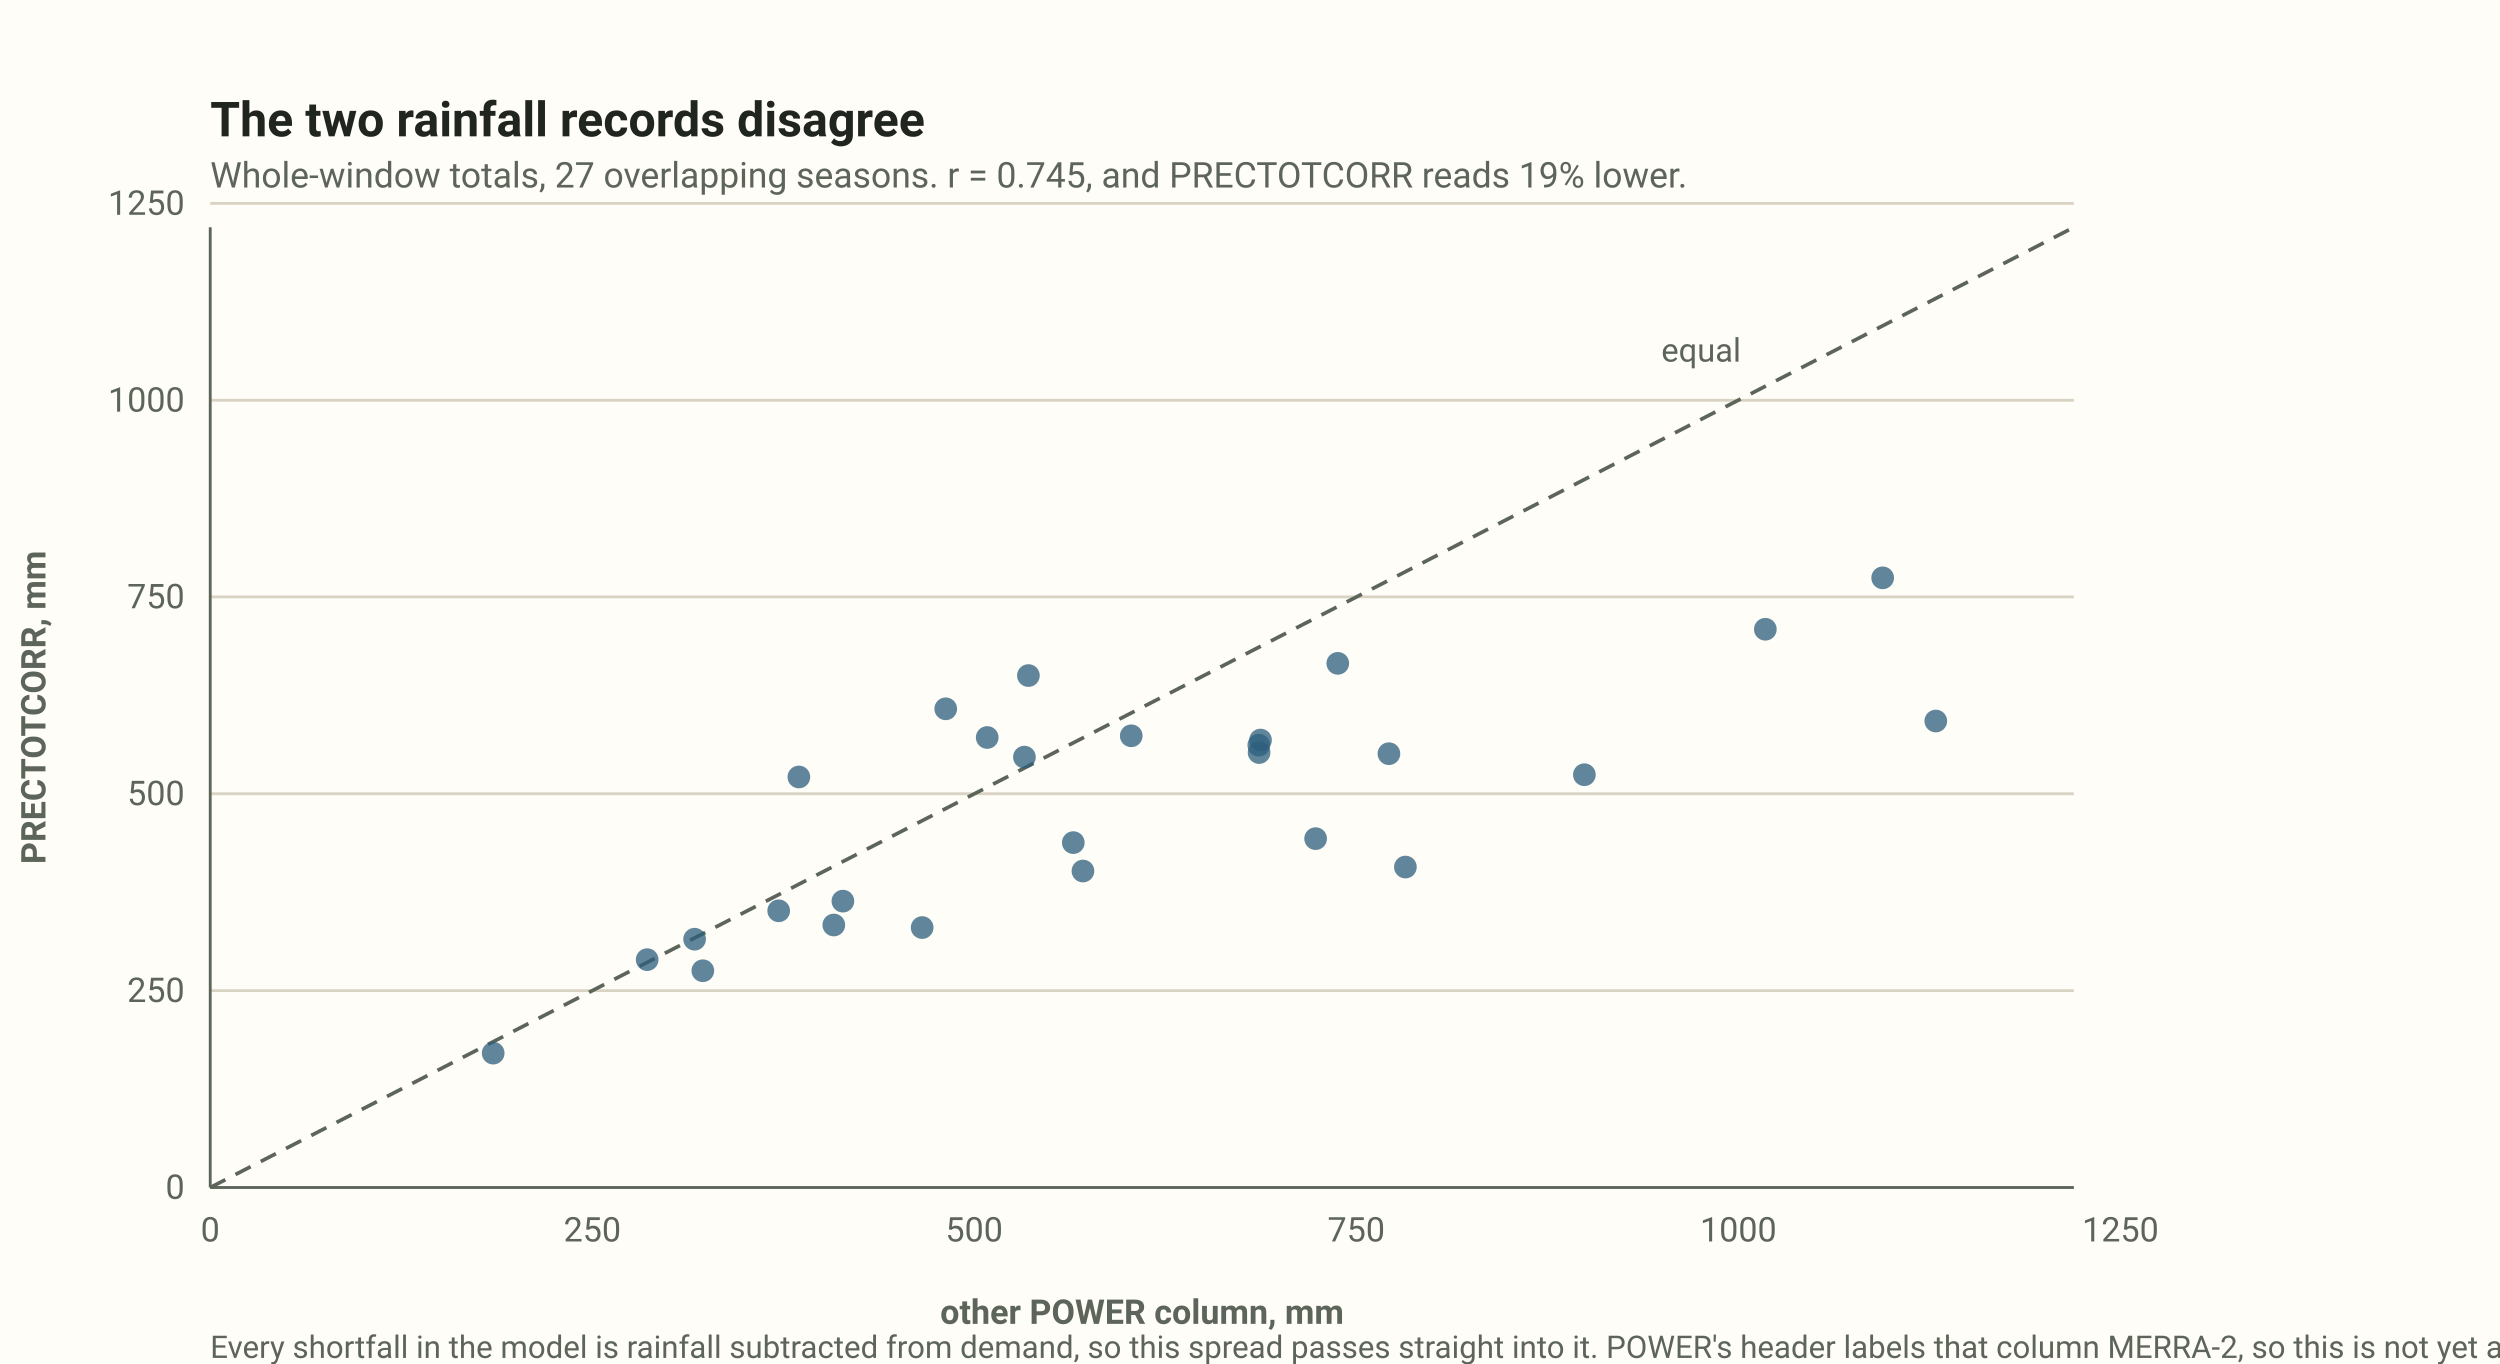
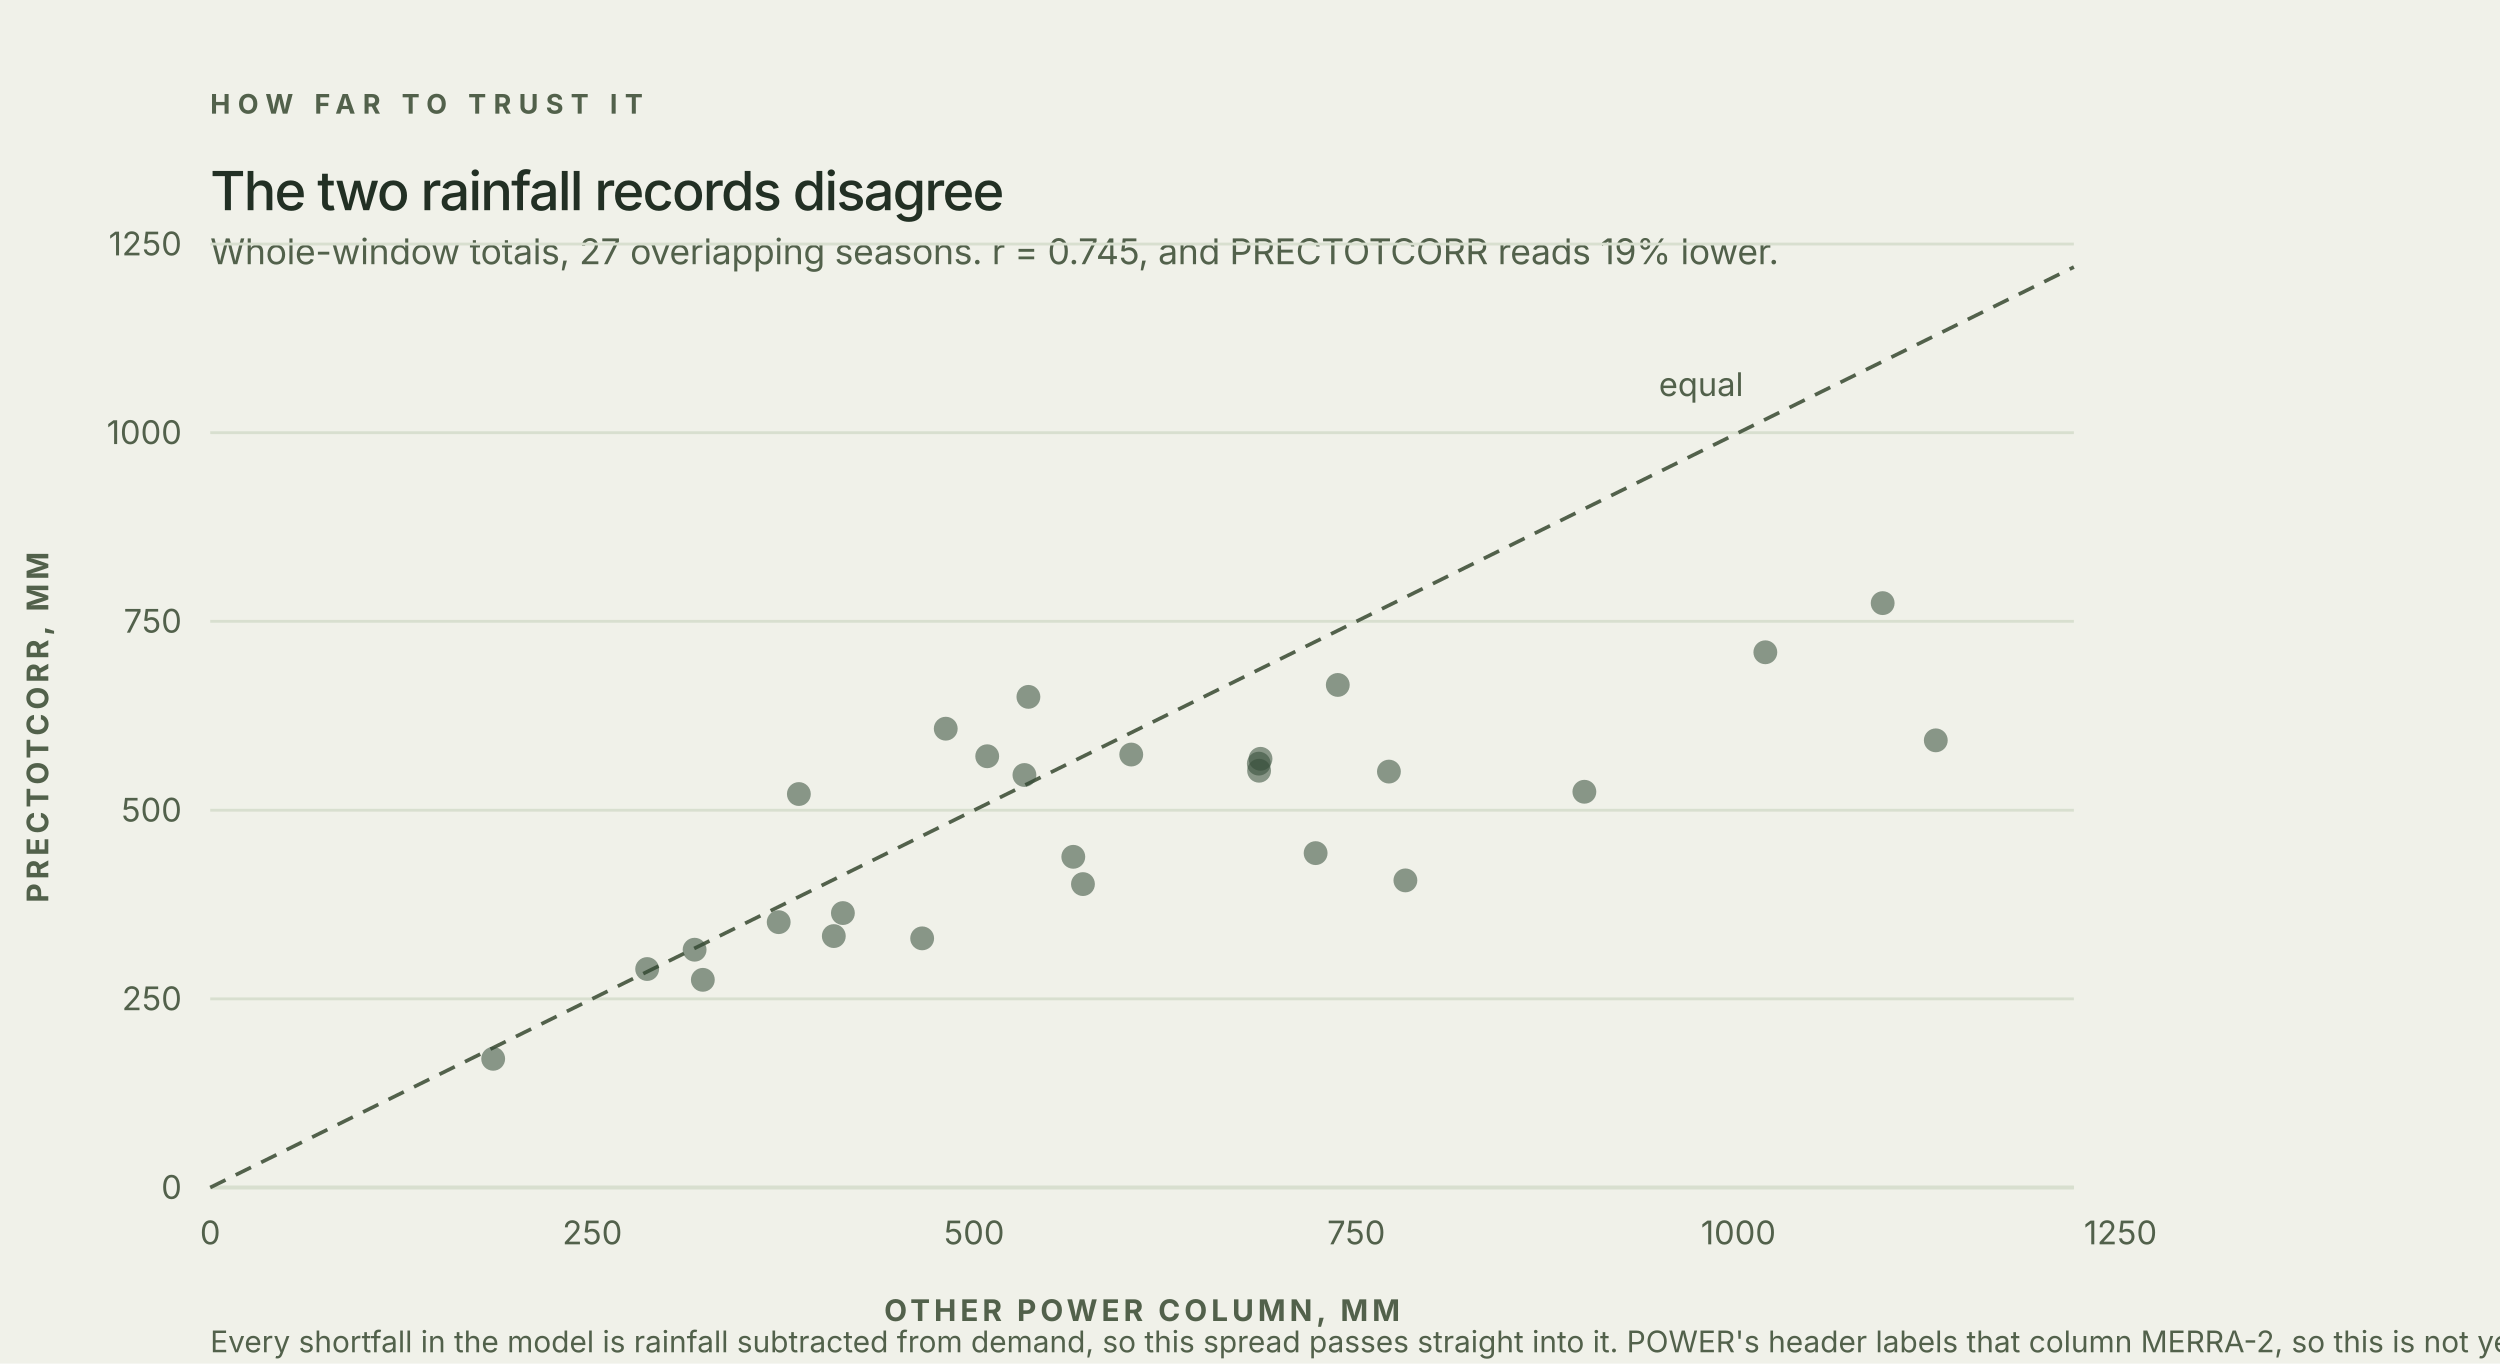
<svg xmlns="http://www.w3.org/2000/svg" width="880" height="480" viewBox="0 0 880 480">
-   <rect width="880" height="480" fill="#fffdf8" />
-   <text x="74" y="48" font-size="17" font-weight="700" fill="#20261f" font-family="system-ui, -apple-system, 'Segoe UI', Roboto, sans-serif">The two rainfall records disagree</text>
-   <text x="74" y="66" font-size="12.5" fill="#5d655a" font-family="system-ui, -apple-system, 'Segoe UI', Roboto, sans-serif">Whole-window totals, 27 overlapping seasons. r = 0.745, and PRECTOTCORR reads 19% lower.</text>
-   <line x1="74.0" y1="418.0" x2="730.0" y2="418.0" stroke="#d9d3c3" stroke-width="1.0" />
-   <line x1="74.0" y1="348.7" x2="730.0" y2="348.7" stroke="#d9d3c3" stroke-width="1.0" />
-   <line x1="74.0" y1="279.4" x2="730.0" y2="279.4" stroke="#d9d3c3" stroke-width="1.0" />
-   <line x1="74.0" y1="210.1" x2="730.0" y2="210.1" stroke="#d9d3c3" stroke-width="1.0" />
-   <line x1="74.0" y1="140.9" x2="730.0" y2="140.9" stroke="#d9d3c3" stroke-width="1.0" />
-   <line x1="74.0" y1="71.6" x2="730.0" y2="71.6" stroke="#d9d3c3" stroke-width="1.0" />
-   <line x1="74.0" y1="418.0" x2="730.0" y2="418.0" stroke="#5d655a" stroke-width="1.0" />
-   <line x1="74.0" y1="80.0" x2="74.0" y2="418.0" stroke="#5d655a" stroke-width="1.0" />
-   <text x="65.0" y="422.0" font-size="12" fill="#5d655a" text-anchor="end" font-weight="400" font-family="system-ui, -apple-system, 'Segoe UI', Roboto, sans-serif">0</text>
-   <text x="65.0" y="352.7" font-size="12" fill="#5d655a" text-anchor="end" font-weight="400" font-family="system-ui, -apple-system, 'Segoe UI', Roboto, sans-serif">250</text>
-   <text x="65.0" y="283.4" font-size="12" fill="#5d655a" text-anchor="end" font-weight="400" font-family="system-ui, -apple-system, 'Segoe UI', Roboto, sans-serif">500</text>
-   <text x="65.0" y="214.1" font-size="12" fill="#5d655a" text-anchor="end" font-weight="400" font-family="system-ui, -apple-system, 'Segoe UI', Roboto, sans-serif">750</text>
-   <text x="65.0" y="144.9" font-size="12" fill="#5d655a" text-anchor="end" font-weight="400" font-family="system-ui, -apple-system, 'Segoe UI', Roboto, sans-serif">1000</text>
-   <text x="65.0" y="75.6" font-size="12" fill="#5d655a" text-anchor="end" font-weight="400" font-family="system-ui, -apple-system, 'Segoe UI', Roboto, sans-serif">1250</text>
-   <text x="74.0" y="437.0" font-size="12" fill="#5d655a" text-anchor="middle" font-weight="400" font-family="system-ui, -apple-system, 'Segoe UI', Roboto, sans-serif">0</text>
-   <text x="208.5" y="437.0" font-size="12" fill="#5d655a" text-anchor="middle" font-weight="400" font-family="system-ui, -apple-system, 'Segoe UI', Roboto, sans-serif">250</text>
-   <text x="342.9" y="437.0" font-size="12" fill="#5d655a" text-anchor="middle" font-weight="400" font-family="system-ui, -apple-system, 'Segoe UI', Roboto, sans-serif">500</text>
-   <text x="477.4" y="437.0" font-size="12" fill="#5d655a" text-anchor="middle" font-weight="400" font-family="system-ui, -apple-system, 'Segoe UI', Roboto, sans-serif">750</text>
-   <text x="611.9" y="437.0" font-size="12" fill="#5d655a" text-anchor="middle" font-weight="400" font-family="system-ui, -apple-system, 'Segoe UI', Roboto, sans-serif">1000</text>
-   <text x="746.4" y="437.0" font-size="12" fill="#5d655a" text-anchor="middle" font-weight="400" font-family="system-ui, -apple-system, 'Segoe UI', Roboto, sans-serif">1250</text>
-   <text x="402.0" y="466.0" font-size="12" fill="#5d655a" text-anchor="middle" font-weight="600" font-family="system-ui, -apple-system, 'Segoe UI', Roboto, sans-serif">other POWER column, mm</text>
-   <text x="16.0" y="249.0" font-size="12" fill="#5d655a" text-anchor="middle" font-weight="600" font-family="system-ui, -apple-system, 'Segoe UI', Roboto, sans-serif" transform="rotate(-90 16.0 249.0)">PRECTOTCORR, mm</text>
-   <path d="M 74.0 418.0 L 730.0 80.0" fill="none" stroke="#5d655a" stroke-width="1.3" stroke-linejoin="round" stroke-dasharray="6 4" />
-   <text x="598.8" y="127.3" font-size="11.5" fill="#5d655a" text-anchor="middle" font-weight="400" font-family="system-ui, -apple-system, 'Segoe UI', Roboto, sans-serif">equal</text>
-   <circle cx="681.4" cy="253.8" r="4" fill="#2d5f7c" fill-opacity="0.75" />
-   <circle cx="621.4" cy="221.5" r="4" fill="#2d5f7c" fill-opacity="0.75" />
-   <circle cx="443.2" cy="264.9" r="4" fill="#2d5f7c" fill-opacity="0.75" />
-   <circle cx="244.5" cy="330.6" r="4" fill="#2d5f7c" fill-opacity="0.75" />
-   <circle cx="360.6" cy="266.5" r="4" fill="#2d5f7c" fill-opacity="0.75" />
-   <circle cx="281.2" cy="273.5" r="4" fill="#2d5f7c" fill-opacity="0.75" />
-   <circle cx="463.1" cy="295.2" r="4" fill="#2d5f7c" fill-opacity="0.75" />
-   <circle cx="494.7" cy="305.2" r="4" fill="#2d5f7c" fill-opacity="0.75" />
-   <circle cx="324.6" cy="326.5" r="4" fill="#2d5f7c" fill-opacity="0.75" />
-   <circle cx="662.7" cy="203.4" r="4" fill="#2d5f7c" fill-opacity="0.75" />
-   <circle cx="470.9" cy="233.5" r="4" fill="#2d5f7c" fill-opacity="0.75" />
-   <circle cx="173.6" cy="370.7" r="4" fill="#2d5f7c" fill-opacity="0.75" />
-   <circle cx="347.5" cy="259.6" r="4" fill="#2d5f7c" fill-opacity="0.75" />
-   <circle cx="488.9" cy="265.3" r="4" fill="#2d5f7c" fill-opacity="0.75" />
-   <circle cx="293.5" cy="325.6" r="4" fill="#2d5f7c" fill-opacity="0.75" />
-   <circle cx="227.8" cy="337.8" r="4" fill="#2d5f7c" fill-opacity="0.75" />
-   <circle cx="247.4" cy="341.7" r="4" fill="#2d5f7c" fill-opacity="0.75" />
-   <circle cx="443.7" cy="260.5" r="4" fill="#2d5f7c" fill-opacity="0.75" />
-   <circle cx="557.7" cy="272.7" r="4" fill="#2d5f7c" fill-opacity="0.75" />
-   <circle cx="296.7" cy="317.2" r="4" fill="#2d5f7c" fill-opacity="0.75" />
-   <circle cx="381.2" cy="306.6" r="4" fill="#2d5f7c" fill-opacity="0.75" />
-   <circle cx="332.9" cy="249.5" r="4" fill="#2d5f7c" fill-opacity="0.75" />
-   <circle cx="398.2" cy="259.0" r="4" fill="#2d5f7c" fill-opacity="0.75" />
-   <circle cx="362.0" cy="237.8" r="4" fill="#2d5f7c" fill-opacity="0.75" />
-   <circle cx="377.8" cy="296.6" r="4" fill="#2d5f7c" fill-opacity="0.75" />
-   <circle cx="274.1" cy="320.6" r="4" fill="#2d5f7c" fill-opacity="0.75" />
-   <circle cx="443.1" cy="262.3" r="4" fill="#2d5f7c" fill-opacity="0.75" />
-   <text x="74.0" y="478.0" font-size="11" fill="#5d655a" text-anchor="start" font-weight="400" font-family="system-ui, -apple-system, 'Segoe UI', Roboto, sans-serif">Every shortfall in the model is rainfall subtracted from demand, so this spread passes straight into it. POWER's header labels that column MERRA-2, so this is not yet an IMERG check.</text>
+   <rect width="880" height="480" fill="#f0f1e9" />
+   <text x="74" y="40" font-size="9.5" font-weight="650" fill="#52614b" font-family="'DM Sans', -apple-system, 'Segoe UI', sans-serif" letter-spacing="2.6">HOW FAR TO TRUST IT</text>
+   <text x="74" y="74" font-size="19" font-weight="550" fill="#223024" font-family="Manrope, 'DM Sans', -apple-system, 'Segoe UI', sans-serif" letter-spacing="-0.6">The two rainfall records disagree</text>
+   <text x="74" y="93" font-size="12.5" fill="#52614b" font-family="'DM Sans', -apple-system, 'Segoe UI', sans-serif" letter-spacing="-0.1">Whole-window totals, 27 overlapping seasons. r = 0.745, and PRECTOTCORR reads 19% lower.</text>
+   <line x1="74.0" y1="418.0" x2="730.0" y2="418.0" stroke="#d8dfcf" stroke-width="1.0" />
+   <line x1="74.0" y1="351.6" x2="730.0" y2="351.6" stroke="#d8dfcf" stroke-width="1.0" />
+   <line x1="74.0" y1="285.2" x2="730.0" y2="285.2" stroke="#d8dfcf" stroke-width="1.0" />
+   <line x1="74.0" y1="218.7" x2="730.0" y2="218.7" stroke="#d8dfcf" stroke-width="1.0" />
+   <line x1="74.0" y1="152.3" x2="730.0" y2="152.3" stroke="#d8dfcf" stroke-width="1.0" />
+   <line x1="74.0" y1="85.9" x2="730.0" y2="85.9" stroke="#d8dfcf" stroke-width="1.0" />
+   <line x1="74.0" y1="418.0" x2="730.0" y2="418.0" stroke="#d8dfcf" stroke-width="1.4" />
+   <text x="64.0" y="422.0" font-size="11.5" fill="#52614b" text-anchor="end" font-weight="400" font-family="'DM Sans', -apple-system, 'Segoe UI', sans-serif">0</text>
+   <text x="64.0" y="355.6" font-size="11.5" fill="#52614b" text-anchor="end" font-weight="400" font-family="'DM Sans', -apple-system, 'Segoe UI', sans-serif">250</text>
+   <text x="64.0" y="289.2" font-size="11.5" fill="#52614b" text-anchor="end" font-weight="400" font-family="'DM Sans', -apple-system, 'Segoe UI', sans-serif">500</text>
+   <text x="64.0" y="222.7" font-size="11.5" fill="#52614b" text-anchor="end" font-weight="400" font-family="'DM Sans', -apple-system, 'Segoe UI', sans-serif">750</text>
+   <text x="64.0" y="156.3" font-size="11.5" fill="#52614b" text-anchor="end" font-weight="400" font-family="'DM Sans', -apple-system, 'Segoe UI', sans-serif">1000</text>
+   <text x="64.0" y="89.9" font-size="11.5" fill="#52614b" text-anchor="end" font-weight="400" font-family="'DM Sans', -apple-system, 'Segoe UI', sans-serif">1250</text>
+   <text x="74.0" y="438.0" font-size="11.5" fill="#52614b" text-anchor="middle" font-weight="400" font-family="'DM Sans', -apple-system, 'Segoe UI', sans-serif">0</text>
+   <text x="208.5" y="438.0" font-size="11.5" fill="#52614b" text-anchor="middle" font-weight="400" font-family="'DM Sans', -apple-system, 'Segoe UI', sans-serif">250</text>
+   <text x="342.9" y="438.0" font-size="11.5" fill="#52614b" text-anchor="middle" font-weight="400" font-family="'DM Sans', -apple-system, 'Segoe UI', sans-serif">500</text>
+   <text x="477.4" y="438.0" font-size="11.5" fill="#52614b" text-anchor="middle" font-weight="400" font-family="'DM Sans', -apple-system, 'Segoe UI', sans-serif">750</text>
+   <text x="611.9" y="438.0" font-size="11.5" fill="#52614b" text-anchor="middle" font-weight="400" font-family="'DM Sans', -apple-system, 'Segoe UI', sans-serif">1000</text>
+   <text x="746.4" y="438.0" font-size="11.5" fill="#52614b" text-anchor="middle" font-weight="400" font-family="'DM Sans', -apple-system, 'Segoe UI', sans-serif">1250</text>
+   <text x="402.0" y="465.0" font-size="10.5" fill="#52614b" text-anchor="middle" font-weight="650" font-family="'DM Sans', -apple-system, 'Segoe UI', sans-serif" letter-spacing="1.4">OTHER POWER COLUMN, MM</text>
+   <text x="17.0" y="256.0" font-size="10.5" fill="#52614b" text-anchor="middle" font-weight="650" font-family="'DM Sans', -apple-system, 'Segoe UI', sans-serif" letter-spacing="1.4" transform="rotate(-90 17.0 256.0)">PRECTOTCORR, MM</text>
+   <path d="M 74.0 418.0 L 730.0 94.0" fill="none" fill-opacity="1.0" stroke="#52614b" stroke-width="1.3" stroke-linejoin="round" stroke-dasharray="6 4" />
+   <text x="598.8" y="139.4" font-size="11.5" fill="#52614b" text-anchor="middle" font-weight="400" font-family="'DM Sans', -apple-system, 'Segoe UI', sans-serif">equal</text>
+   <circle cx="681.4" cy="260.6" r="4.2" fill="#334c37" fill-opacity="0.55" />
+   <circle cx="621.4" cy="229.6" r="4.2" fill="#334c37" fill-opacity="0.55" />
+   <circle cx="443.2" cy="271.3" r="4.2" fill="#334c37" fill-opacity="0.55" />
+   <circle cx="244.5" cy="334.3" r="4.2" fill="#334c37" fill-opacity="0.55" />
+   <circle cx="360.6" cy="272.8" r="4.2" fill="#334c37" fill-opacity="0.55" />
+   <circle cx="281.2" cy="279.5" r="4.2" fill="#334c37" fill-opacity="0.55" />
+   <circle cx="463.1" cy="300.3" r="4.2" fill="#334c37" fill-opacity="0.55" />
+   <circle cx="494.7" cy="309.9" r="4.2" fill="#334c37" fill-opacity="0.55" />
+   <circle cx="324.6" cy="330.3" r="4.2" fill="#334c37" fill-opacity="0.55" />
+   <circle cx="662.7" cy="212.3" r="4.2" fill="#334c37" fill-opacity="0.55" />
+   <circle cx="470.9" cy="241.1" r="4.2" fill="#334c37" fill-opacity="0.55" />
+   <circle cx="173.6" cy="372.7" r="4.2" fill="#334c37" fill-opacity="0.55" />
+   <circle cx="347.5" cy="266.2" r="4.2" fill="#334c37" fill-opacity="0.55" />
+   <circle cx="488.9" cy="271.6" r="4.2" fill="#334c37" fill-opacity="0.55" />
+   <circle cx="293.5" cy="329.5" r="4.2" fill="#334c37" fill-opacity="0.55" />
+   <circle cx="227.8" cy="341.1" r="4.2" fill="#334c37" fill-opacity="0.55" />
+   <circle cx="247.4" cy="344.9" r="4.2" fill="#334c37" fill-opacity="0.55" />
+   <circle cx="443.7" cy="267.1" r="4.2" fill="#334c37" fill-opacity="0.55" />
+   <circle cx="557.7" cy="278.7" r="4.2" fill="#334c37" fill-opacity="0.55" />
+   <circle cx="296.7" cy="321.4" r="4.2" fill="#334c37" fill-opacity="0.55" />
+   <circle cx="381.2" cy="311.2" r="4.2" fill="#334c37" fill-opacity="0.55" />
+   <circle cx="332.9" cy="256.5" r="4.2" fill="#334c37" fill-opacity="0.55" />
+   <circle cx="398.2" cy="265.6" r="4.2" fill="#334c37" fill-opacity="0.55" />
+   <circle cx="362.0" cy="245.3" r="4.2" fill="#334c37" fill-opacity="0.55" />
+   <circle cx="377.8" cy="301.6" r="4.2" fill="#334c37" fill-opacity="0.55" />
+   <circle cx="274.1" cy="324.6" r="4.2" fill="#334c37" fill-opacity="0.55" />
+   <circle cx="443.1" cy="268.8" r="4.2" fill="#334c37" fill-opacity="0.55" />
+   <text x="74.0" y="476.0" font-size="10.5" fill="#52614b" text-anchor="start" font-weight="400" font-family="'DM Sans', -apple-system, 'Segoe UI', sans-serif">Every shortfall in the model is rainfall subtracted from demand, so this spread passes straight into it. POWER's header labels that column MERRA-2, so this is not yet an IMERG check.</text>
</svg>
